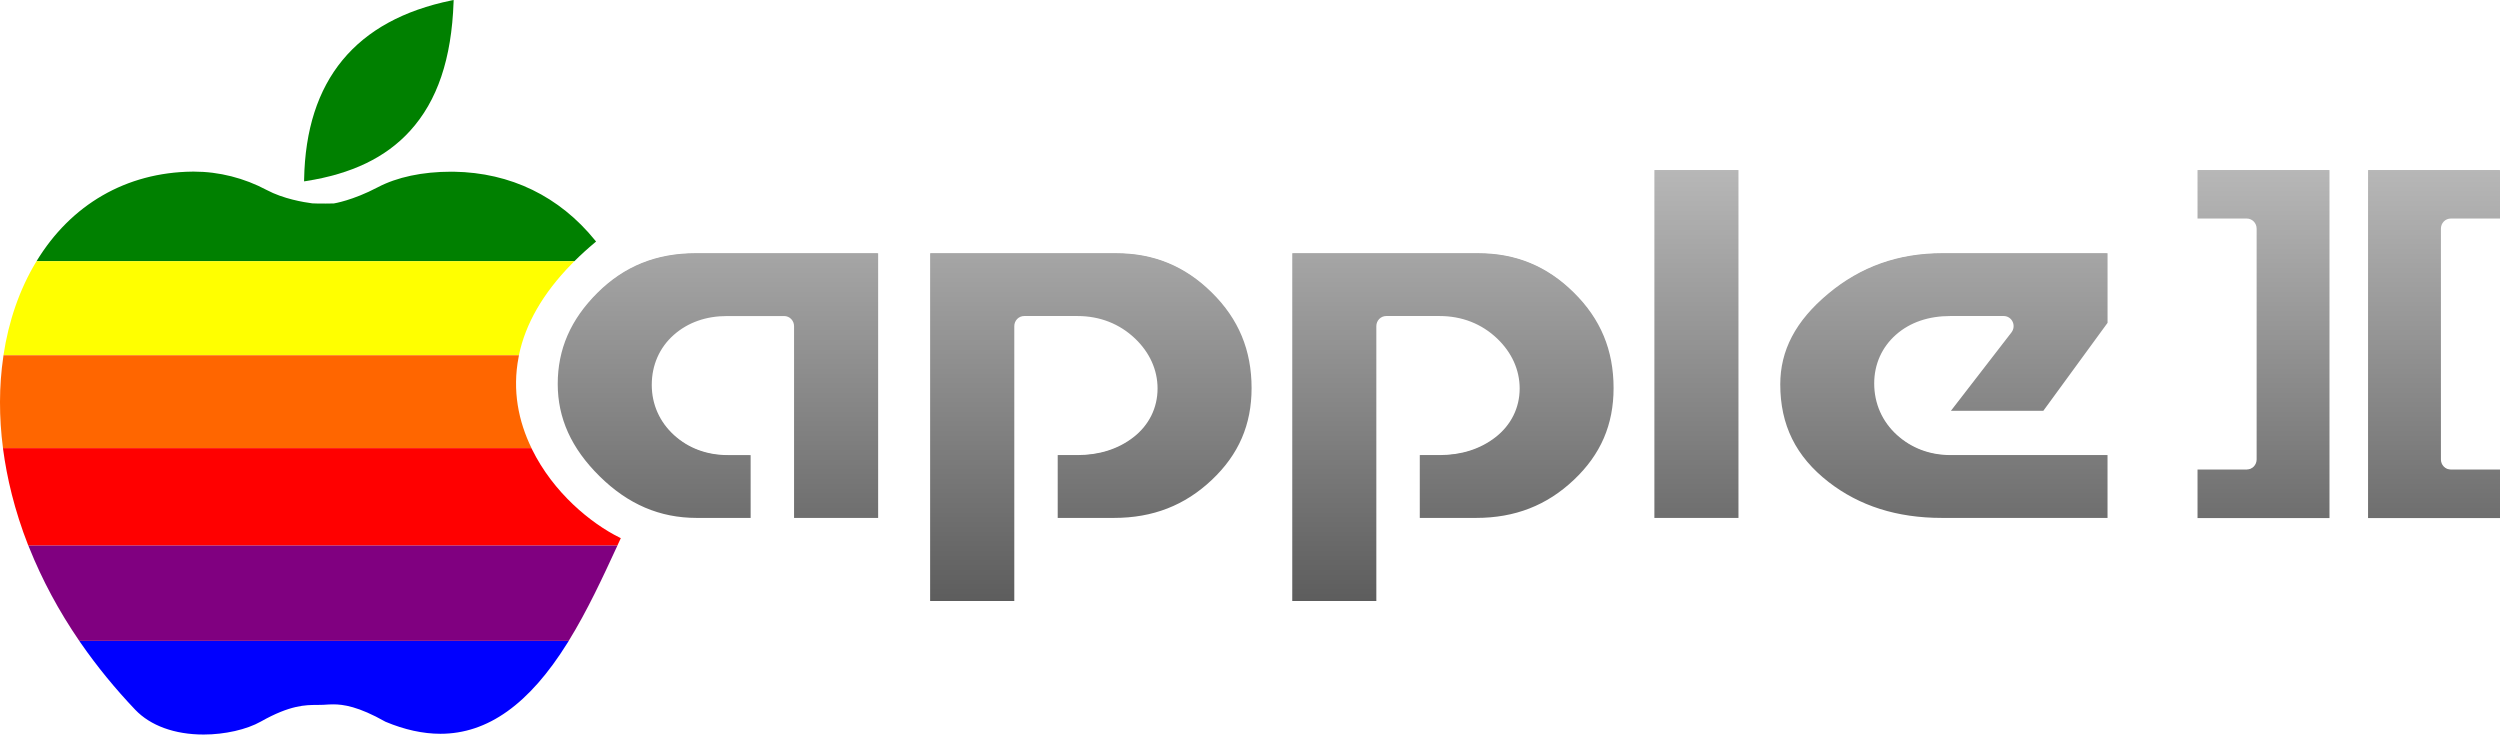
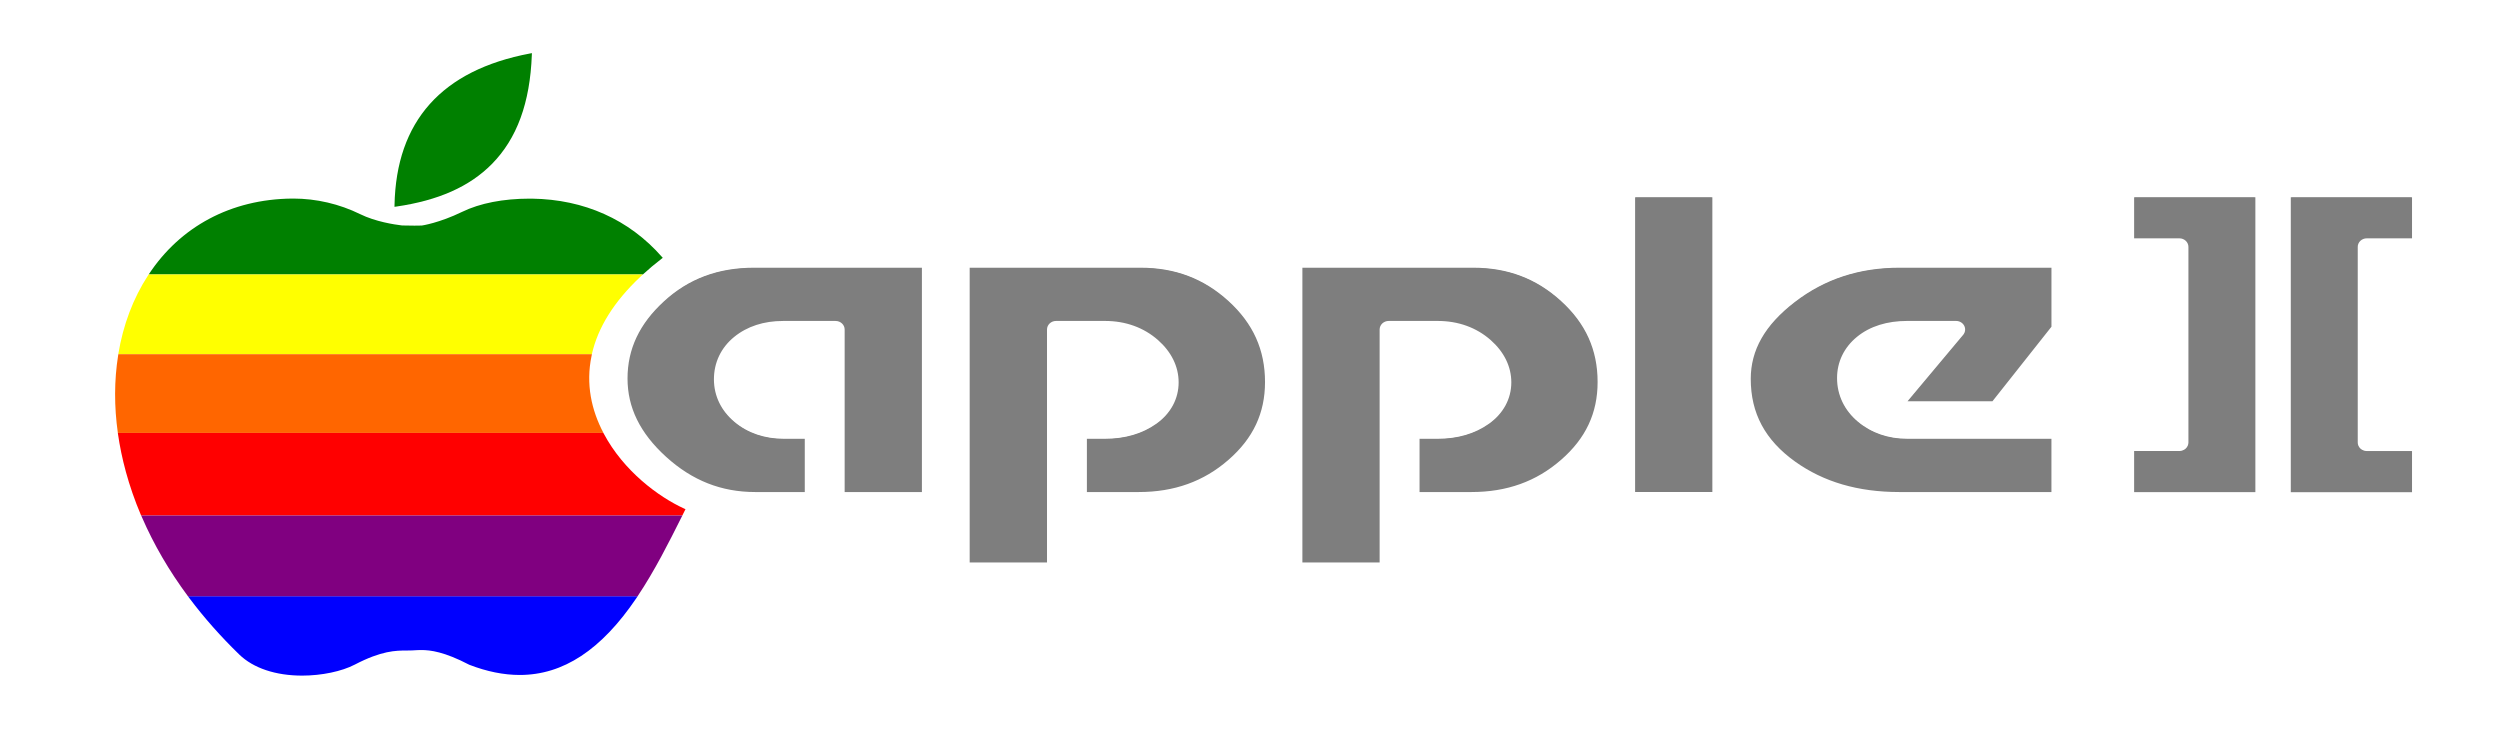
- <svg xmlns="http://www.w3.org/2000/svg" version="1.2" baseProfile="tiny" id="svg2" x="0px" y="0px" width="564.703px" height="165.918px" viewBox="0 0 564.703 165.918" xml:space="preserve">
+ <svg xmlns="http://www.w3.org/2000/svg" version="1.2" id="svg2" x="0px" y="0px" width="564.703px" height="165.918px" viewBox="0 0 564.703 165.918" xml:space="preserve">
+   <defs id="defs28" />
  <g id="layer1">
</g>
  <g id="layer5">
</g>
-   <path fill="#008000" d="M92.609,29.581c6.181-6.782,9.402-16.306,9.846-29.116L102.471,0l-0.455,0.093  C80.308,4.534,69.097,18.14,68.694,40.532l-0.008,0.436l0.431-0.067C79.458,39.282,87.142,35.578,92.609,29.581z" />
-   <path fill="#0000FF" d="M17.902,144.756l0.399,0.574c3.588,5.176,7.703,10.211,12.229,14.971c3.447,3.623,8.938,5.617,15.46,5.617  c4.78,0,9.736-1.124,12.935-2.934c6.618-3.74,10.125-3.748,12.685-3.752c0.514,0,0.994-0.002,1.456-0.029l0.418-0.027  c0.554-0.035,1.126-0.074,1.771-0.074c2.27,0,5.66,0.445,11.823,3.928c4.301,1.805,8.472,2.718,12.397,2.718  c0.001,0,0.001,0,0.002,0c10.686,0,20.056-6.688,28.644-20.431l0.351-0.561H17.902L17.902,144.756z" />
-   <path fill="#008000" d="M129.742,59.003c1.429-1.424,2.969-2.828,4.623-4.208l0.277-0.231l-0.228-0.281  c-8.055-9.936-19.085-15.294-31.897-15.496l-0.587-0.003c-6.493,0-12.235,1.217-16.604,3.519c-5.666,2.984-9.88,3.646-9.921,3.652  c-0.074,0.01-0.538,0.028-1.81,0.028c-1.544,0-2.877-0.025-3.037-0.048l-0.102-0.013c-1.817-0.235-6.448-0.997-10.202-2.998  c-5.102-2.72-10.786-4.159-16.437-4.159l-0.372,0.002c-14.942,0.167-27.433,7.448-35.194,20.236H129.742z" />
-   <path fill="#FFFF00" d="M117.214,80.245c1.47-7.11,5.439-14.013,11.911-20.619l0.61-0.623H8.249L8.142,59.18  c-3.723,6.178-6.189,13.324-7.36,21.064L117.214,80.245L117.214,80.245z" />
-   <path fill="#FF6600" d="M120.06,101.229c-2.938-6.035-4.381-13.008-2.919-20.542l0.084-0.437H0.794L0.748,80.56  c-0.985,6.711-0.985,13.658-0.074,20.668H120.06L120.06,101.229z" />
-   <path fill="#FF0000" d="M6.393,123.243h133.058l0.779-1.685l-0.32-0.158c-6.368-3.153-14.905-10.055-19.765-19.967l-0.101-0.205  H0.67l0.055,0.414C1.537,107.715,3.197,115.092,6.393,123.243z" />
-   <path fill="#800080" d="M17.904,144.756H128.46c4.221-6.841,7.701-14.373,10.758-20.992l0.24-0.52H6.414l0.201,0.502  C9.523,131.01,13.3,138.029,17.904,144.756z" />
-   <path id="path4012_1_" fill="#808080" d="M373.914,38.527v78.112h18.555V38.527H373.914z M496.601,38.527V49.02h10.902  c1.353,0,2.447,1.127,2.447,2.516v52.112c0,1.391-1.104,2.516-2.447,2.516h-10.902v10.514h29.365V38.527H496.601z M535.117,38.527  v24.235v53.916h29.367v-10.514h-10.902c-1.354,0-2.447-1.125-2.447-2.516V51.536c0-1.389,1.094-2.516,2.447-2.516h10.902V38.527  H535.117z M157.155,57.298c-8.841,0-16.031,2.907-22.043,8.88c-6.054,6.016-8.912,12.669-8.912,20.425  c0,7.646,3.015,14.396,9.423,20.705c6.392,6.299,13.492,9.33,21.751,9.33h11.962v-13.74h-4.931c-4.734,0-8.978-1.547-12.291-4.563  c-3.312-3.014-5.113-7.059-5.113-11.525c0-4.512,1.764-8.574,5.041-11.471c3.258-2.883,7.441-4.298,12.145-4.298h12.948  c1.352,0,2.447,1.125,2.447,2.514v43.083h18.555V57.298H157.155z M210.318,57.298v78.114h18.573V73.555  c0-1.389,1.096-2.514,2.447-2.514h12.053c5.064,0,9.608,1.756,13.167,5.162c3.29,3.152,5.131,7.128,5.131,11.433  c0,4.451-1.977,8.449-5.534,11.205c-3.511,2.724-7.878,4.058-12.765,4.058h-4.255v13.74h12.51c8.708,0,15.867-2.806,21.916-8.521  c6.044-5.714,8.93-12.373,8.93-20.576c0-8.5-2.894-15.452-8.913-21.4c-6.027-5.957-13.029-8.843-21.477-8.843L210.318,57.298  L210.318,57.298z M292.117,57.298v78.114h18.555V73.555c0-1.389,1.101-2.514,2.447-2.514h12.071c5.063,0,9.605,1.756,13.166,5.162  c3.292,3.152,5.132,7.128,5.132,11.433c0,4.457-1.998,8.453-5.554,11.205c-3.507,2.72-7.856,4.058-12.744,4.058h-4.257v13.74h12.511  c8.707,0,15.847-2.804,21.896-8.521c6.045-5.714,8.938-12.373,8.938-20.576c0-8.5-2.896-15.452-8.913-21.4  c-6.023-5.958-13.011-8.843-21.458-8.843L292.117,57.298L292.117,57.298z M438.763,57.298c-9.93,0-18.368,3.023-25.694,9.144  c-7.346,6.136-10.721,12.707-10.721,20.255c0,9.113,3.479,16.156,10.864,21.889c6.922,5.357,15.299,8.053,25.441,8.053h37.182  v-13.74h-35.283c-4.678,0-8.897-1.582-12.233-4.619c-3.357-3.057-5.188-7.188-5.188-11.784c0-4.388,1.765-8.339,4.986-11.189  c3.25-2.873,7.531-4.26,12.436-4.26h12.056c0.938,0.001,1.791,0.553,2.196,1.419c0.408,0.867,0.3,1.896-0.278,2.654l-13.388,17.322  h20.31l14.391-19.708V57.298H438.763z" />
-   <linearGradient id="path4019_2_" gradientUnits="userSpaceOnUse" x1="345.342" y1="32.959" x2="345.342" y2="137.959">
-     <stop offset="0" style="stop-color:#BCBCBC" />
-     <stop offset="1" style="stop-color:#5B5B5B" />
+   <path d="m 111.086,37.069 c 5.679,-5.747 8.638,-13.819 9.046,-24.675 L 120.147,12 119.729,12.079 C 99.784,15.842 89.484,27.373 89.114,46.349 l -0.007,0.369 0.396,-0.057 c 9.501,-1.372 16.561,-4.511 21.584,-9.593 z" id="path4" style="fill:#008000;stroke-width:0.882" />
+   <path d="m 42.448,134.675 0.367,0.486 c 3.297,4.386 7.077,8.653 11.236,12.687 3.167,3.07 8.212,4.76 14.204,4.76 4.392,0 8.945,-0.953 11.884,-2.486 6.08,-3.17 9.303,-3.176 11.655,-3.18 0.472,0 0.913,-0.002 1.338,-0.025 l 0.384,-0.023 c 0.509,-0.03 1.035,-0.063 1.627,-0.063 2.086,0 5.2,0.377 10.863,3.329 3.952,1.53 7.784,2.303 11.39,2.303 9.2e-4,0 9.2e-4,0 0.002,0 9.818,0 18.427,-5.668 26.317,-17.314 l 0.322,-0.475 H 42.448 Z" id="path6" style="fill:#0000ff;stroke-width:0.882" />
+   <path d="m 145.203,62.003 c 1.313,-1.207 2.728,-2.397 4.247,-3.566 l 0.255,-0.196 -0.209,-0.238 c -7.401,-8.42 -17.535,-12.961 -29.306,-13.132 l -0.539,-0.003 c -5.966,0 -11.241,1.031 -15.255,2.982 -5.206,2.529 -9.077,3.09 -9.115,3.095 -0.068,0.009 -0.494,0.024 -1.663,0.024 -1.419,0 -2.643,-0.021 -2.79,-0.041 l -0.094,-0.011 c -1.669,-0.199 -5.924,-0.845 -9.373,-2.541 C 76.672,46.071 71.45,44.852 66.258,44.852 l -0.342,0.002 c -13.728,0.142 -25.205,6.312 -32.335,17.149 z" id="path8" style="fill:#008000;stroke-width:0.882" />
+   <path d="m 133.692,80.005 c 1.351,-6.025 4.997,-11.875 10.943,-17.474 l 0.56,-0.528 H 33.579 l -0.098,0.15 c -3.421,5.236 -5.686,11.292 -6.762,17.851 z" id="path10" style="fill:#ffff00;stroke-width:0.882" />
+   <path d="m 136.307,97.788 c -2.699,-5.114 -4.025,-11.024 -2.682,-17.409 l 0.077,-0.37 H 26.729 l -0.042,0.263 C 25.782,85.959 25.782,91.846 26.619,97.787 H 136.307 Z" id="path12" style="fill:#ff6600;stroke-width:0.882" />
+   <path d="M 31.874,116.444 H 154.123 l 0.716,-1.428 -0.294,-0.134 c -5.851,-2.672 -13.694,-8.521 -18.159,-16.921 l -0.093,-0.174 H 26.616 l 0.051,0.351 c 0.746,5.147 2.271,11.398 5.208,18.306 z" id="path14" style="fill:#ff0000;stroke-width:0.882" />
+   <path d="M 42.45,134.675 H 144.025 c 3.878,-5.797 7.075,-12.181 9.884,-17.79 l 0.221,-0.441 H 31.893 l 0.185,0.425 c 2.672,6.156 6.142,12.104 10.372,17.805 z" id="path16" style="fill:#800080;stroke-width:0.882" />
+   <path id="path4012_1_" d="m 369.54,44.65 v 66.197 h 17.048 V 44.65 Z m 112.721,0 v 8.892 h 10.016 c 1.243,0 2.248,0.955 2.248,2.132 V 99.838 c 0,1.179 -1.014,2.132 -2.248,2.132 h -10.016 v 8.91 h 26.98 V 44.65 Z m 35.387,0 v 20.538 45.692 h 26.981 v -8.91 h -10.016 c -1.244,0 -2.248,-0.953 -2.248,-2.132 V 55.675 c 0,-1.177 1.005,-2.132 2.248,-2.132 h 10.016 V 44.65 Z M 170.389,60.558 c -8.123,0 -14.729,2.464 -20.252,7.525 -5.562,5.098 -8.188,10.736 -8.188,17.309 0,6.48 2.77,12.2 8.658,17.547 5.873,5.338 12.396,7.907 19.984,7.907 h 10.99 V 99.202 h -4.53 c -4.349,0 -8.249,-1.311 -11.293,-3.867 -3.043,-2.554 -4.698,-5.982 -4.698,-9.767 0,-3.824 1.621,-7.266 4.631,-9.721 2.993,-2.443 6.837,-3.642 11.158,-3.642 h 11.896 c 1.242,0 2.248,0.953 2.248,2.131 v 36.511 h 17.048 V 60.558 Z m 48.844,0 V 126.757 H 236.298 V 74.335 c 0,-1.177 1.007,-2.131 2.248,-2.131 h 11.074 c 4.653,0 8.828,1.488 12.097,4.375 3.023,2.671 4.714,6.041 4.714,9.689 0,3.772 -1.816,7.16 -5.084,9.496 -3.226,2.308 -7.238,3.439 -11.728,3.439 h -3.909 v 11.644 h 11.494 c 8.001,0 14.578,-2.378 20.136,-7.221 5.553,-4.842 8.205,-10.486 8.205,-17.437 0,-7.203 -2.659,-13.095 -8.189,-18.136 -5.537,-5.048 -11.971,-7.494 -19.732,-7.494 z m 75.154,0 v 66.199 h 17.048 V 74.335 c 0,-1.177 1.012,-2.131 2.248,-2.131 H 324.774 c 4.652,0 8.825,1.488 12.096,4.375 3.025,2.671 4.715,6.041 4.715,9.689 0,3.777 -1.836,7.164 -5.103,9.496 -3.222,2.305 -7.218,3.439 -11.709,3.439 h -3.911 v 11.644 h 11.495 c 8,0 14.56,-2.376 20.117,-7.221 5.554,-4.842 8.212,-10.486 8.212,-17.437 0,-7.203 -2.661,-13.095 -8.189,-18.136 -5.534,-5.049 -11.954,-7.494 -19.715,-7.494 z m 134.734,0 c -9.123,0 -16.876,2.562 -23.607,7.749 -6.749,5.2 -9.85,10.769 -9.85,17.165 0,7.723 3.196,13.692 9.981,18.55 6.36,4.54 14.056,6.825 23.374,6.825 h 34.162 V 99.203 h -32.417 c -4.298,0 -8.174,-1.341 -11.239,-3.914 -3.084,-2.591 -4.767,-6.092 -4.767,-9.986 0,-3.719 1.622,-7.067 4.581,-9.482 2.986,-2.435 6.919,-3.61 11.426,-3.61 h 11.077 c 0.862,8.47e-4 1.646,0.469 2.018,1.203 0.375,0.735 0.276,1.607 -0.255,2.249 l -12.3,14.68 h 18.66 L 463.186,73.639 V 60.558 Z" style="fill:#808080;stroke-width:0.882" />
+   <linearGradient id="path4019_2_" gradientUnits="userSpaceOnUse" x1="345.342" y1="32.959" x2="345.342" y2="137.959" gradientTransform="matrix(0.9187675,0,0,0.8474619,25.99998,12)">
+     <stop offset="0" style="stop-color:#BCBCBC" id="stop19" />
+     <stop offset="1" style="stop-color:#5B5B5B" id="stop21" />
  </linearGradient>
-   <path id="path4019_1_" fill="url(#path4019_2_)" d="M373.694,38.42v78.566h18.993V38.42H373.694z M496.38,38.42v10.945h11.123  c0.592-0.001,1.16,0.239,1.578,0.668c0.418,0.43,0.652,1.015,0.65,1.623v52.113c0.002,0.604-0.232,1.188-0.65,1.621  c-0.418,0.43-0.986,0.67-1.578,0.668H496.38v10.965h29.808V38.42H496.38z M534.898,38.42v24.461v54.143h29.805v-10.963h-11.121  c-0.592,0.002-1.16-0.238-1.578-0.668c-0.418-0.434-0.652-1.016-0.645-1.621V51.657c-0.009-0.608,0.229-1.193,0.645-1.623  c0.418-0.43,0.986-0.67,1.578-0.668h11.121V38.42H534.898z M157.155,57.194c-8.891,0-16.138,2.923-22.189,8.936  c-6.09,6.05-8.985,12.775-8.985,20.591c0,7.713,3.035,14.527,9.479,20.879c6.426,6.332,13.601,9.387,21.915,9.387h12.181v-14.188  h-5.149c-4.688,0-8.873-1.522-12.145-4.506c-3.271-2.979-5.041-6.949-5.041-11.354c0-4.458,1.735-8.425,4.968-11.286  c3.214-2.846,7.337-4.263,11.998-4.263h12.948c0.592-0.001,1.16,0.239,1.577,0.669c0.418,0.43,0.653,1.015,0.651,1.62v43.313h18.993  V57.194H157.155z M210.098,57.194v78.564h19.012V73.674c-0.002-0.605,0.232-1.19,0.65-1.62c0.418-0.43,0.986-0.67,1.577-0.669  h12.053c5.016,0,9.501,1.74,13.021,5.106c3.255,3.119,5.06,7.022,5.06,11.264c0,4.388-1.951,8.302-5.46,11.021  c-3.47,2.688-7.771,4.021-12.62,4.021h-4.475v14.189h12.729c8.756,0,15.991-2.824,22.08-8.582  c6.084-5.745,8.984-12.479,8.984-20.739c0-8.559-2.909-15.583-8.967-21.569c-6.065-5.995-13.142-8.899-21.641-8.899L210.098,57.194  L210.098,57.194z M291.896,57.194v78.564h18.992V73.674c-0.001-0.605,0.231-1.19,0.649-1.62c0.42-0.43,0.983-0.67,1.58-0.669h12.065  c5.021,0,9.501,1.74,13.021,5.106c3.254,3.119,5.06,7.022,5.061,11.264c-0.001,4.396-1.973,8.304-5.479,11.021  c-3.469,2.688-7.754,4.021-12.604,4.021h-4.479v14.189h12.729c8.758,0,15.975-2.822,22.063-8.582  c6.086-5.745,8.983-12.479,8.983-20.739c0-8.559-2.905-15.583-8.967-21.569c-6.063-5.997-13.124-8.899-21.623-8.899L291.896,57.194  L291.896,57.194z M438.763,57.194c-9.973,0-18.477,3.027-25.842,9.18c-7.381,6.166-10.793,12.823-10.793,20.442  c0,9.178,3.506,16.309,10.938,22.078c6.964,5.387,15.401,8.092,25.588,8.092h37.397v-14.193H440.55  c-4.633,0-8.795-1.561-12.09-4.561c-3.313-3.021-5.113-7.082-5.113-11.623c0-4.33,1.734-8.188,4.912-11  c3.205-2.834,7.428-4.225,12.291-4.225h12.056c0.854-0.002,1.641,0.503,2.01,1.296c0.371,0.794,0.264,1.736-0.273,2.422  L440.68,92.787h20.875l14.502-19.862V57.194H438.763z" />
+   <path id="path4019_1_" d="m 369.338,44.559 v 66.582 h 17.45 V 44.559 Z m 112.72,0 v 9.275 h 10.219 c 0.544,-8.47e-4 1.066,0.203 1.45,0.566 0.384,0.364 0.599,0.86 0.597,1.375 v 44.164 c 0.002,0.512 -0.213,1.007 -0.597,1.374 -0.384,0.364 -0.906,0.568 -1.45,0.566 h -10.219 v 9.292 h 27.387 V 44.559 Z m 35.389,0 v 20.73 45.884 h 27.384 v -9.291 h -10.218 c -0.544,0.002 -1.066,-0.202 -1.45,-0.566 -0.384,-0.368 -0.599,-0.861 -0.593,-1.374 V 55.777 c -0.008,-0.515 0.21,-1.011 0.593,-1.375 0.384,-0.364 0.906,-0.568 1.45,-0.566 h 10.218 V 44.559 Z M 170.389,60.47 c -8.169,0 -14.827,2.477 -20.387,7.573 -5.595,5.127 -8.255,10.826 -8.255,17.45 0,6.536 2.788,12.311 8.709,17.694 5.904,5.366 12.496,7.955 20.135,7.955 h 11.192 V 99.118 h -4.731 c -4.307,0 -8.152,-1.29 -11.158,-3.819 -3.005,-2.525 -4.632,-5.889 -4.632,-9.622 0,-3.778 1.594,-7.14 4.564,-9.564 2.953,-2.412 6.741,-3.613 11.023,-3.613 h 11.896 c 0.544,-8.47e-4 1.066,0.203 1.449,0.567 0.384,0.364 0.6,0.86 0.598,1.373 v 36.706 h 17.45 V 60.47 Z m 48.642,0 v 66.58 h 17.468 V 74.436 c -0.002,-0.513 0.213,-1.008 0.597,-1.373 0.384,-0.364 0.906,-0.568 1.449,-0.567 h 11.074 c 4.609,0 8.729,1.475 11.963,4.327 2.991,2.643 4.649,5.951 4.649,9.546 0,3.719 -1.793,7.036 -5.016,9.34 -3.188,2.278 -7.14,3.408 -11.595,3.408 h -4.111 v 12.025 h 11.695 c 8.045,0 14.692,-2.393 20.286,-7.273 5.59,-4.869 8.254,-10.575 8.254,-17.576 0,-7.253 -2.673,-13.206 -8.239,-18.279 -5.572,-5.081 -12.074,-7.542 -19.883,-7.542 l -38.591,-0.003 z m 75.153,0 v 66.58 h 17.449 V 74.436 c -9.2e-4,-0.513 0.212,-1.008 0.596,-1.373 0.386,-0.364 0.903,-0.568 1.452,-0.567 h 11.085 c 4.613,0 8.729,1.475 11.963,4.327 2.99,2.643 4.649,5.951 4.65,9.546 -9.2e-4,3.725 -1.813,7.037 -5.034,9.34 -3.187,2.278 -7.124,3.408 -11.58,3.408 h -4.115 v 12.025 h 11.695 c 8.047,0 14.677,-2.392 20.271,-7.273 5.592,-4.869 8.253,-10.575 8.253,-17.576 0,-7.253 -2.669,-13.206 -8.239,-18.279 -5.57,-5.082 -12.058,-7.542 -19.867,-7.542 l -38.58,-0.003 z m 134.937,0 c -9.163,0 -16.976,2.565 -23.743,7.78 -6.781,5.225 -9.916,10.867 -9.916,17.324 0,7.778 3.221,13.821 10.049,18.71 6.398,4.565 14.15,6.858 23.509,6.858 h 34.359 V 99.113 h -32.617 c -4.257,0 -8.081,-1.323 -11.108,-3.865 -3.044,-2.56 -4.698,-6.002 -4.698,-9.85 0,-3.67 1.593,-6.939 4.513,-9.322 2.945,-2.402 6.825,-3.581 11.293,-3.581 h 11.077 c 0.785,-0.002 1.508,0.426 1.847,1.098 0.341,0.673 0.243,1.471 -0.251,2.053 l -12.553,14.987 h 19.179 L 463.386,73.801 V 60.47 Z" style="fill:#7e7e7e;stroke-width:0.882;fill-opacity:1" />
</svg>
